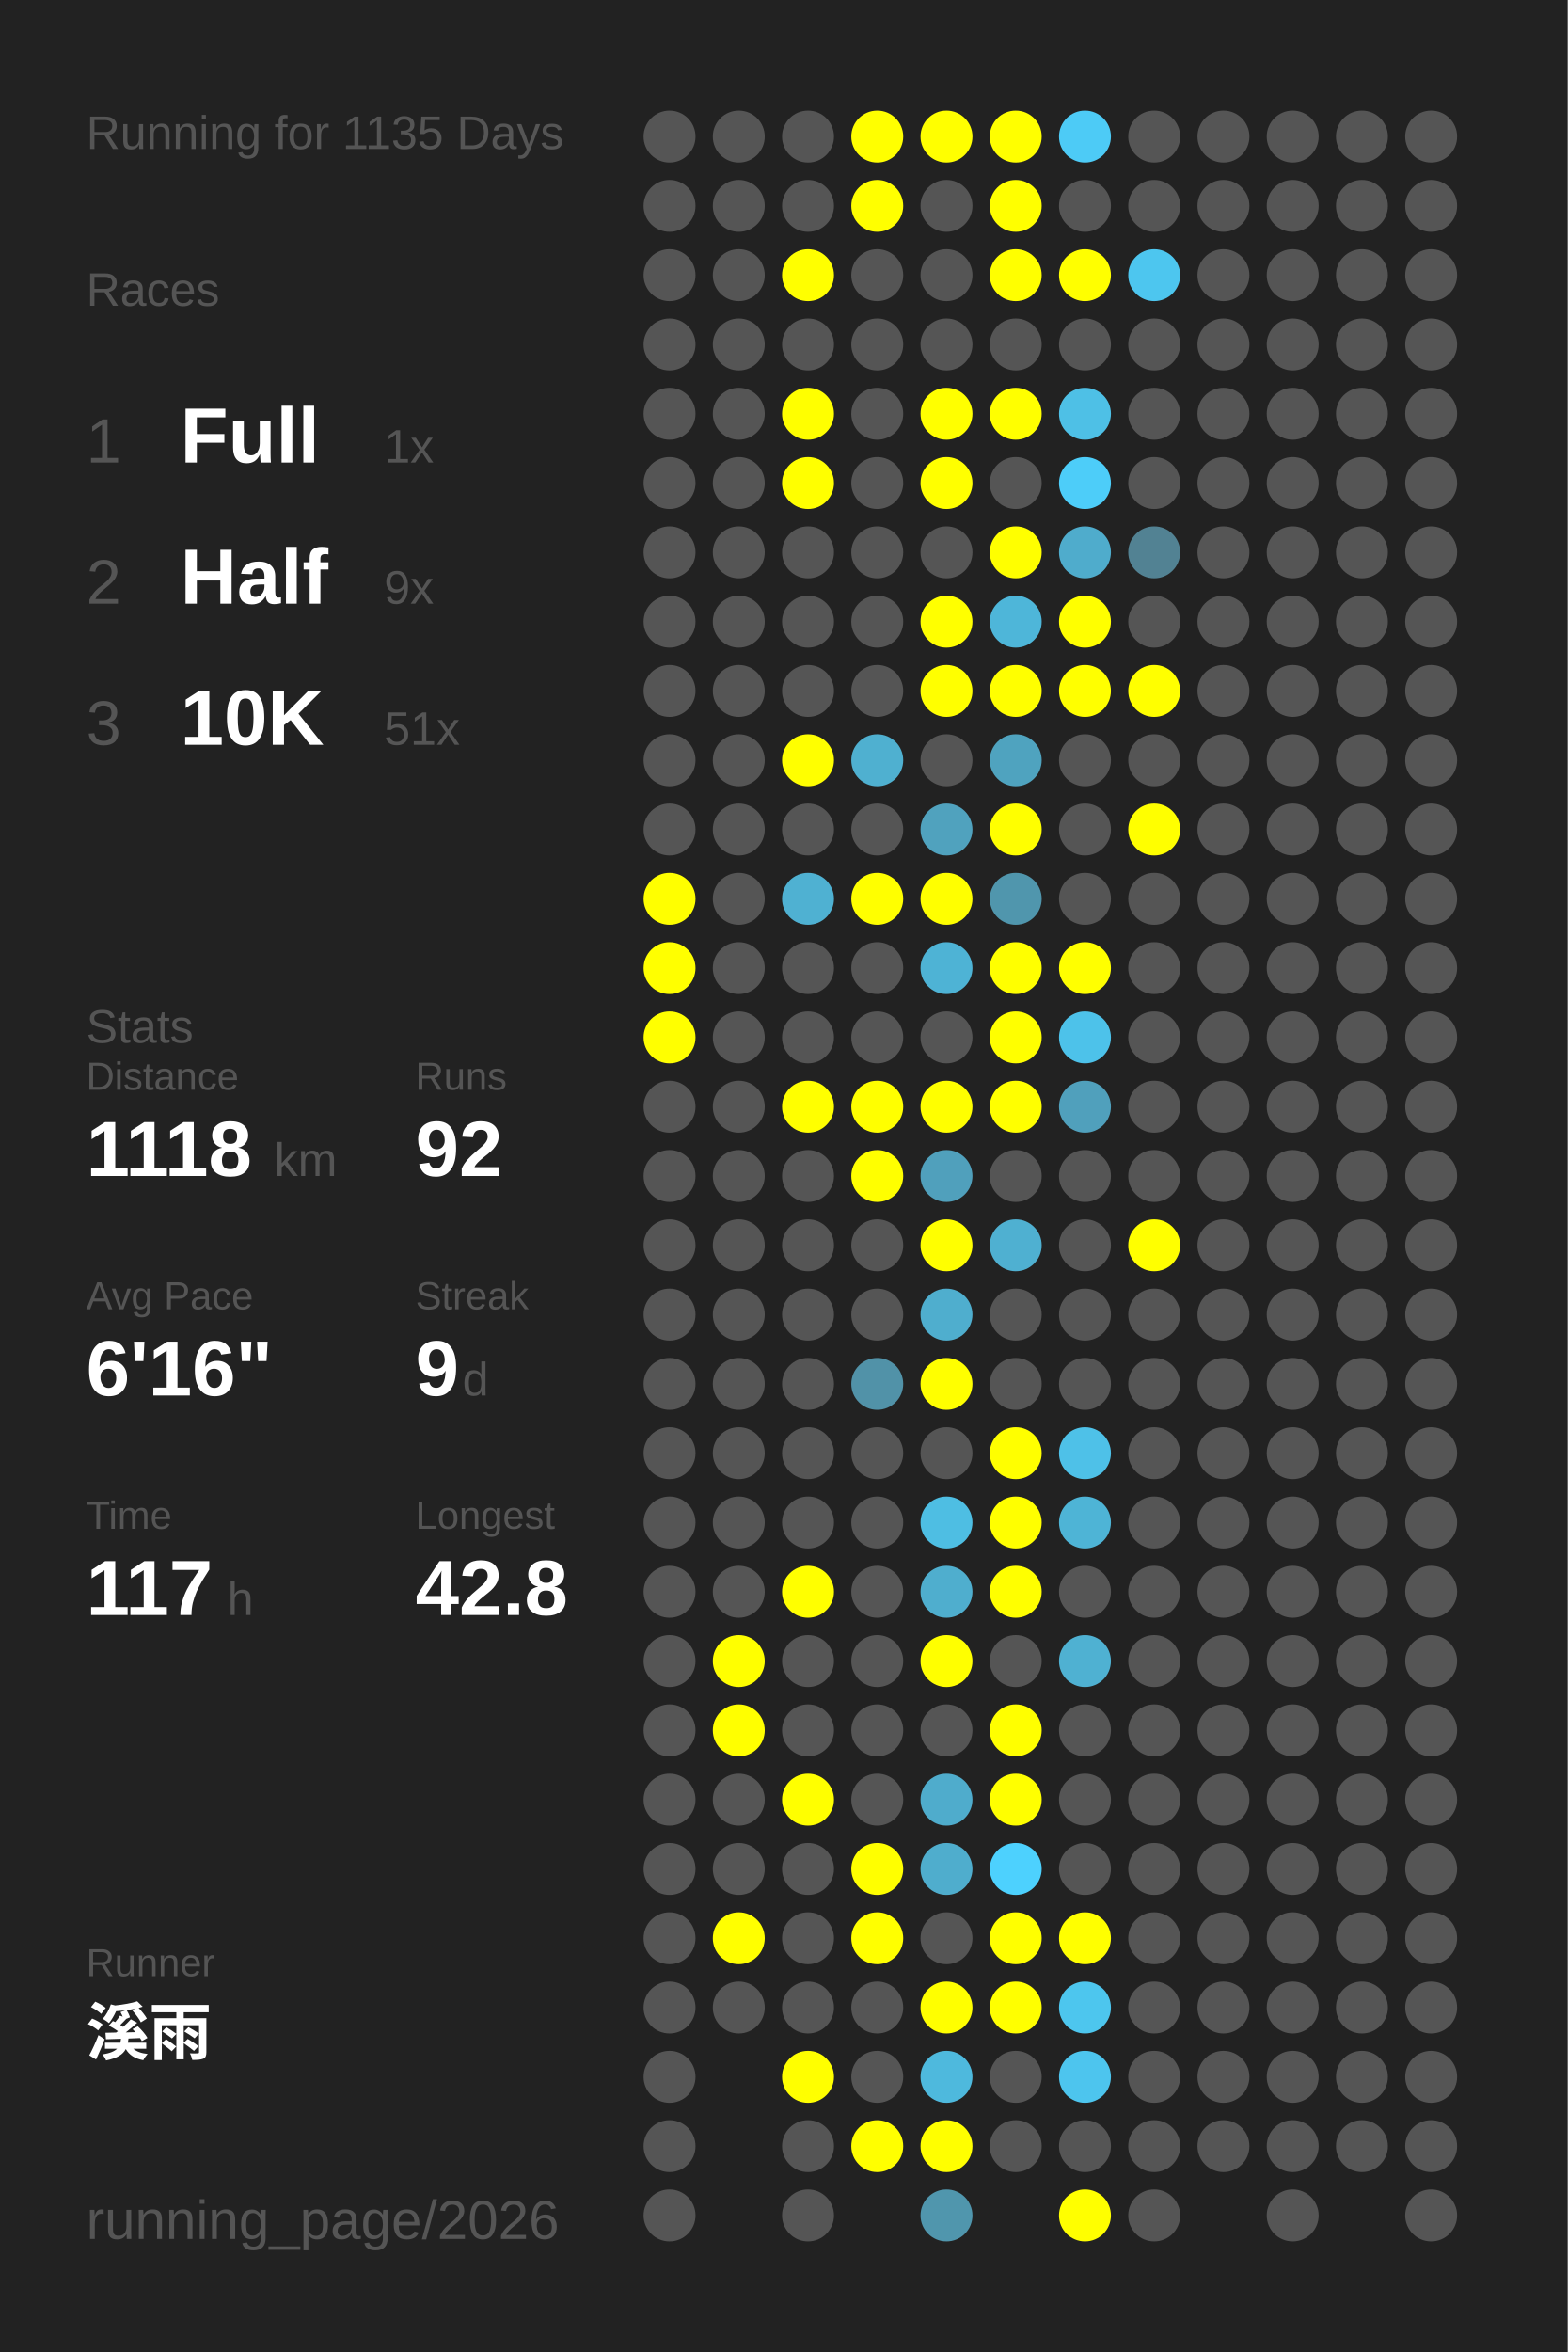
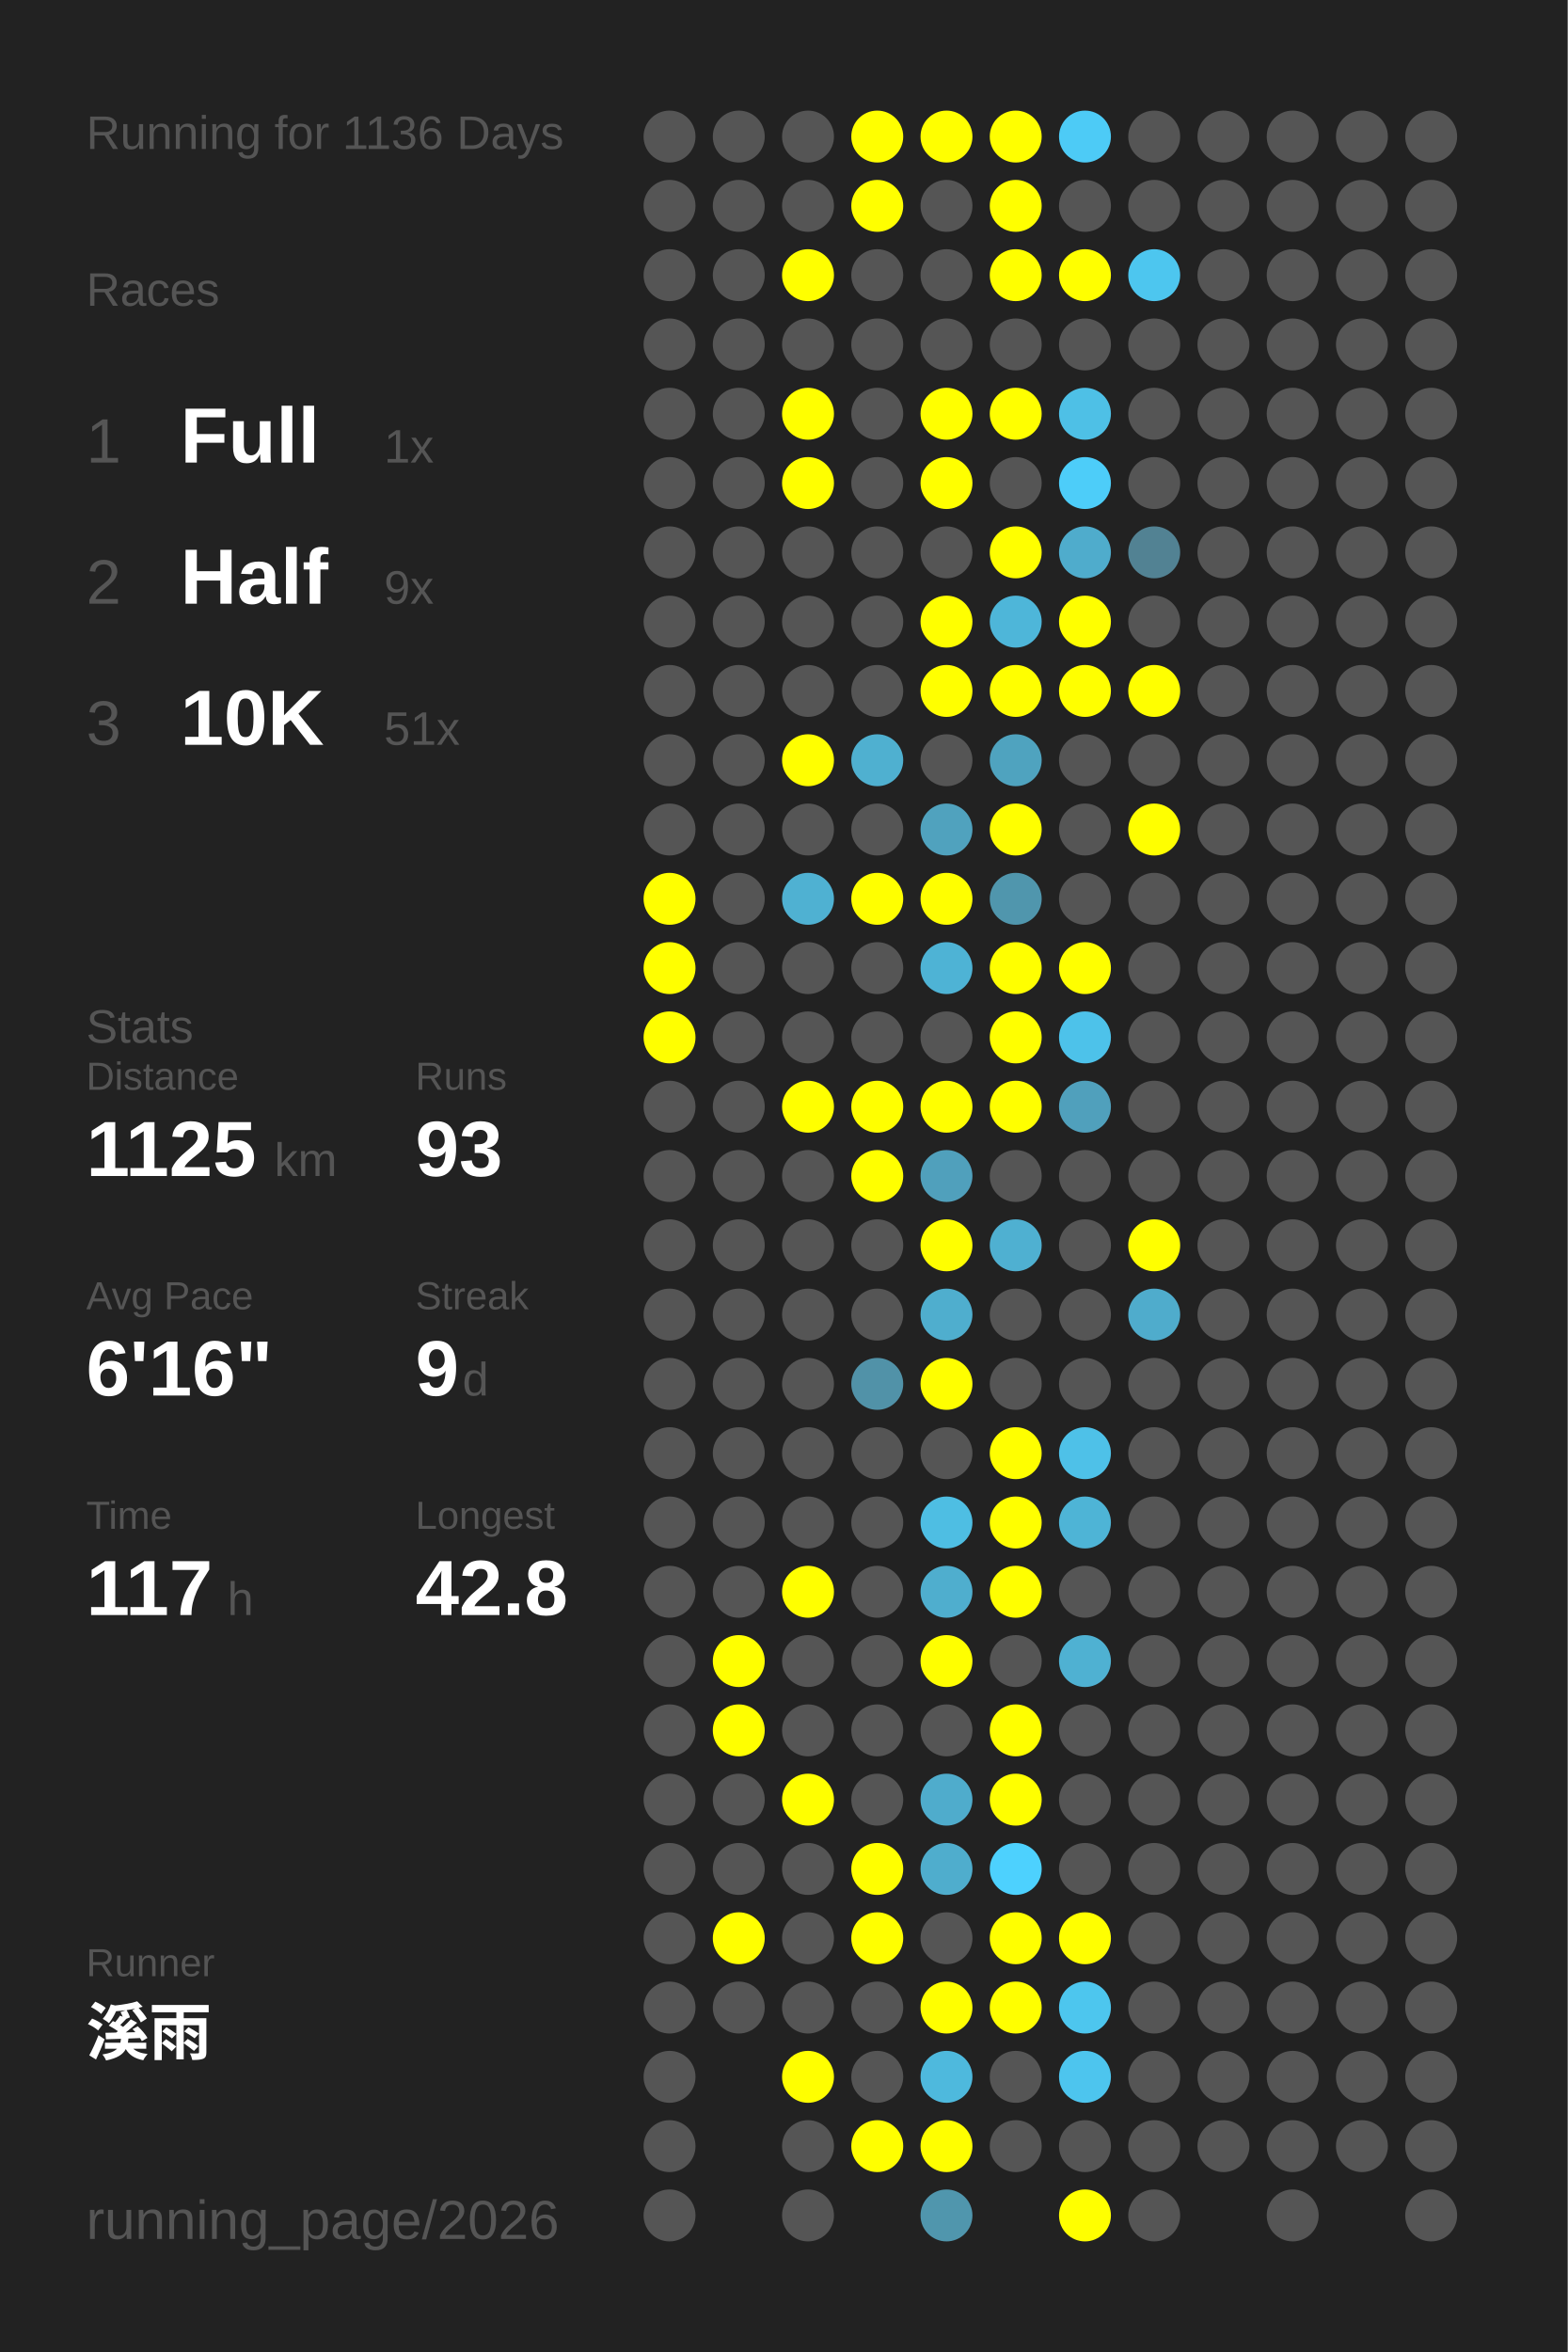
<svg xmlns="http://www.w3.org/2000/svg" baseProfile="full" height="300mm" version="1.1" viewBox="0,0,200,300" width="200mm">
  <defs />
  <rect fill="#222222" height="300" width="200" x="0" y="0" />
-   <text fill="#555555" style="font-size:6px; font-family:Arial;" x="11" y="19">Running for 1135 Days</text>
+   <text fill="#555555" style="font-size:6px; font-family:Arial;" x="11" y="19">Running for 1136 Days</text>
  <text fill="#555555" style="font-size:6px; font-family:Arial;" x="11" y="39">Races</text>
  <text fill="#555555" style="font-size:8px; font-family:Arial;" x="11" y="59">1</text>
  <text fill="#FFFFFF" style="font-size:10px; font-family:Arial; font-weight:bold;" x="23" y="59">Full</text>
  <text fill="#555555" style="font-size:6px; font-family:Arial;" x="49" y="59">1x</text>
  <text fill="#555555" style="font-size:8px; font-family:Arial;" x="11" y="77">2</text>
  <text fill="#FFFFFF" style="font-size:10px; font-family:Arial; font-weight:bold;" x="23" y="77">Half</text>
  <text fill="#555555" style="font-size:6px; font-family:Arial;" x="49" y="77">9x</text>
  <text fill="#555555" style="font-size:8px; font-family:Arial;" x="11" y="95">3</text>
  <text fill="#FFFFFF" style="font-size:10px; font-family:Arial; font-weight:bold;" x="23" y="95">10K</text>
  <text fill="#555555" style="font-size:6px; font-family:Arial;" x="49" y="95">51x</text>
  <text fill="#555555" style="font-size:6px; font-family:Arial;" x="11" y="133">Stats</text>
  <text fill="#555555" style="font-size:5px; font-family:Arial;" x="11" y="139">Distance</text>
-   <text fill="#FFFFFF" style="font-size:10px; font-family:Arial; font-weight:bold;" x="11" y="150">1118</text>
+   <text fill="#FFFFFF" style="font-size:10px; font-family:Arial; font-weight:bold;" x="11" y="150">1125</text>
  <text fill="#555555" style="font-size:6px; font-family:Arial;" x="35" y="150">km</text>
  <text fill="#555555" style="font-size:5px; font-family:Arial;" x="53" y="139">Runs</text>
-   <text fill="#FFFFFF" style="font-size:10px; font-family:Arial; font-weight:bold;" x="53" y="150">92</text>
+   <text fill="#FFFFFF" style="font-size:10px; font-family:Arial; font-weight:bold;" x="53" y="150">93</text>
  <text fill="#555555" style="font-size:5px; font-family:Arial;" x="11" y="167">Avg Pace</text>
  <text fill="#FFFFFF" style="font-size:10px; font-family:Arial; font-weight:bold;" x="11" y="178">6'16"</text>
  <text fill="#555555" style="font-size:5px; font-family:Arial;" x="53" y="167">Streak</text>
  <text fill="#FFFFFF" style="font-size:10px; font-family:Arial; font-weight:bold;" x="53" y="178">9</text>
  <text fill="#555555" style="font-size:6px; font-family:Arial;" x="59" y="178">d</text>
  <text fill="#555555" style="font-size:5px; font-family:Arial;" x="11" y="195">Time</text>
  <text fill="#FFFFFF" style="font-size:10px; font-family:Arial; font-weight:bold;" x="11" y="206">117</text>
  <text fill="#555555" style="font-size:6px; font-family:Arial;" x="29" y="206">h</text>
  <text fill="#555555" style="font-size:5px; font-family:Arial;" x="53" y="195">Longest</text>
  <text fill="#FFFFFF" style="font-size:10px; font-family:Arial; font-weight:bold;" x="53" y="206">42.8</text>
  <text fill="#555555" style="font-size:5px; font-family:Arial;" x="11" y="252.065">Runner</text>
  <text fill="#FFFFFF" style="font-size:8px; font-family:Arial; font-weight:bold;" x="11" y="262.065">溪雨</text>
  <text fill="#555555" style="font-size:7px; font-family:Arial;" x="11" y="285.581">running_page/2026</text>
  <circle cx="85.417" cy="17.419" fill="#555555" r="3.312" />
  <circle cx="85.417" cy="26.258" fill="#555555" r="3.312" />
  <circle cx="85.417" cy="35.097" fill="#555555" r="3.312" />
  <circle cx="85.417" cy="43.935" fill="#555555" r="3.312" />
  <circle cx="85.417" cy="52.774" fill="#555555" r="3.312" />
  <circle cx="85.417" cy="61.613" fill="#555555" r="3.312" />
  <circle cx="85.417" cy="70.452" fill="#555555" r="3.312" />
  <circle cx="85.417" cy="79.29" fill="#555555" r="3.312" />
  <circle cx="85.417" cy="88.129" fill="#555555" r="3.312" />
  <circle cx="85.417" cy="96.968" fill="#555555" r="3.312" />
  <circle cx="85.417" cy="105.806" fill="#555555" r="3.312" />
  <circle cx="85.417" cy="114.645" fill="#FFFF00" r="3.312" />
  <circle cx="85.417" cy="123.484" fill="#FFFF00" r="3.312" />
  <circle cx="85.417" cy="132.323" fill="#FFFF00" r="3.312" />
  <circle cx="85.417" cy="141.161" fill="#555555" r="3.312" />
  <circle cx="85.417" cy="150" fill="#555555" r="3.312" />
  <circle cx="85.417" cy="158.839" fill="#555555" r="3.312" />
  <circle cx="85.417" cy="167.677" fill="#555555" r="3.312" />
  <circle cx="85.417" cy="176.516" fill="#555555" r="3.312" />
  <circle cx="85.417" cy="185.355" fill="#555555" r="3.312" />
  <circle cx="85.417" cy="194.194" fill="#555555" r="3.312" />
  <circle cx="85.417" cy="203.032" fill="#555555" r="3.312" />
  <circle cx="85.417" cy="211.871" fill="#555555" r="3.312" />
  <circle cx="85.417" cy="220.71" fill="#555555" r="3.312" />
  <circle cx="85.417" cy="229.548" fill="#555555" r="3.312" />
  <circle cx="85.417" cy="238.387" fill="#555555" r="3.312" />
  <circle cx="85.417" cy="247.226" fill="#555555" r="3.312" />
  <circle cx="85.417" cy="256.065" fill="#555555" r="3.312" />
  <circle cx="85.417" cy="264.903" fill="#555555" r="3.312" />
  <circle cx="85.417" cy="273.742" fill="#555555" r="3.312" />
  <circle cx="85.417" cy="282.581" fill="#555555" r="3.312" />
  <circle cx="94.25" cy="17.419" fill="#555555" r="3.312" />
  <circle cx="94.25" cy="26.258" fill="#555555" r="3.312" />
  <circle cx="94.25" cy="35.097" fill="#555555" r="3.312" />
  <circle cx="94.25" cy="43.935" fill="#555555" r="3.312" />
  <circle cx="94.25" cy="52.774" fill="#555555" r="3.312" />
  <circle cx="94.25" cy="61.613" fill="#555555" r="3.312" />
  <circle cx="94.25" cy="70.452" fill="#555555" r="3.312" />
  <circle cx="94.25" cy="79.29" fill="#555555" r="3.312" />
  <circle cx="94.25" cy="88.129" fill="#555555" r="3.312" />
  <circle cx="94.25" cy="96.968" fill="#555555" r="3.312" />
  <circle cx="94.25" cy="105.806" fill="#555555" r="3.312" />
  <circle cx="94.25" cy="114.645" fill="#555555" r="3.312" />
  <circle cx="94.25" cy="123.484" fill="#555555" r="3.312" />
  <circle cx="94.25" cy="132.323" fill="#555555" r="3.312" />
  <circle cx="94.25" cy="141.161" fill="#555555" r="3.312" />
  <circle cx="94.25" cy="150" fill="#555555" r="3.312" />
  <circle cx="94.25" cy="158.839" fill="#555555" r="3.312" />
  <circle cx="94.25" cy="167.677" fill="#555555" r="3.312" />
  <circle cx="94.25" cy="176.516" fill="#555555" r="3.312" />
  <circle cx="94.25" cy="185.355" fill="#555555" r="3.312" />
  <circle cx="94.25" cy="194.194" fill="#555555" r="3.312" />
  <circle cx="94.25" cy="203.032" fill="#555555" r="3.312" />
  <circle cx="94.25" cy="211.871" fill="#FFFF00" r="3.312" />
  <circle cx="94.25" cy="220.71" fill="#FFFF00" r="3.312" />
  <circle cx="94.25" cy="229.548" fill="#555555" r="3.312" />
  <circle cx="94.25" cy="238.387" fill="#555555" r="3.312" />
  <circle cx="94.25" cy="247.226" fill="#FFFF00" r="3.312" />
  <circle cx="94.25" cy="256.065" fill="#555555" r="3.312" />
  <circle cx="103.083" cy="17.419" fill="#555555" r="3.312" />
  <circle cx="103.083" cy="26.258" fill="#555555" r="3.312" />
  <circle cx="103.083" cy="35.097" fill="#FFFF00" r="3.312" />
  <circle cx="103.083" cy="43.935" fill="#555555" r="3.312" />
  <circle cx="103.083" cy="52.774" fill="#FFFF00" r="3.312" />
  <circle cx="103.083" cy="61.613" fill="#FFFF00" r="3.312" />
  <circle cx="103.083" cy="70.452" fill="#555555" r="3.312" />
  <circle cx="103.083" cy="79.29" fill="#555555" r="3.312" />
  <circle cx="103.083" cy="88.129" fill="#555555" r="3.312" />
  <circle cx="103.083" cy="96.968" fill="#FFFF00" r="3.312" />
  <circle cx="103.083" cy="105.806" fill="#555555" r="3.312" />
  <circle cx="103.083" cy="114.645" fill="#4fb1d2" r="3.312" />
  <circle cx="103.083" cy="123.484" fill="#555555" r="3.312" />
  <circle cx="103.083" cy="132.323" fill="#555555" r="3.312" />
  <circle cx="103.083" cy="141.161" fill="#FFFF00" r="3.312" />
  <circle cx="103.083" cy="150" fill="#555555" r="3.312" />
  <circle cx="103.083" cy="158.839" fill="#555555" r="3.312" />
  <circle cx="103.083" cy="167.677" fill="#555555" r="3.312" />
  <circle cx="103.083" cy="176.516" fill="#555555" r="3.312" />
  <circle cx="103.083" cy="185.355" fill="#555555" r="3.312" />
  <circle cx="103.083" cy="194.194" fill="#555555" r="3.312" />
  <circle cx="103.083" cy="203.032" fill="#FFFF00" r="3.312" />
  <circle cx="103.083" cy="211.871" fill="#555555" r="3.312" />
  <circle cx="103.083" cy="220.71" fill="#555555" r="3.312" />
  <circle cx="103.083" cy="229.548" fill="#FFFF00" r="3.312" />
  <circle cx="103.083" cy="238.387" fill="#555555" r="3.312" />
  <circle cx="103.083" cy="247.226" fill="#555555" r="3.312" />
  <circle cx="103.083" cy="256.065" fill="#555555" r="3.312" />
  <circle cx="103.083" cy="264.903" fill="#FFFF00" r="3.312" />
  <circle cx="103.083" cy="273.742" fill="#555555" r="3.312" />
  <circle cx="103.083" cy="282.581" fill="#555555" r="3.312" />
  <circle cx="111.917" cy="17.419" fill="#FFFF00" r="3.312" />
  <circle cx="111.917" cy="26.258" fill="#FFFF00" r="3.312" />
  <circle cx="111.917" cy="35.097" fill="#555555" r="3.312" />
  <circle cx="111.917" cy="43.935" fill="#555555" r="3.312" />
  <circle cx="111.917" cy="52.774" fill="#555555" r="3.312" />
  <circle cx="111.917" cy="61.613" fill="#555555" r="3.312" />
  <circle cx="111.917" cy="70.452" fill="#555555" r="3.312" />
  <circle cx="111.917" cy="79.29" fill="#555555" r="3.312" />
  <circle cx="111.917" cy="88.129" fill="#555555" r="3.312" />
  <circle cx="111.917" cy="96.968" fill="#4fb0d0" r="3.312" />
  <circle cx="111.917" cy="105.806" fill="#555555" r="3.312" />
  <circle cx="111.917" cy="114.645" fill="#FFFF00" r="3.312" />
  <circle cx="111.917" cy="123.484" fill="#555555" r="3.312" />
  <circle cx="111.917" cy="132.323" fill="#555555" r="3.312" />
  <circle cx="111.917" cy="141.161" fill="#FFFF00" r="3.312" />
  <circle cx="111.917" cy="150" fill="#FFFF00" r="3.312" />
  <circle cx="111.917" cy="158.839" fill="#555555" r="3.312" />
  <circle cx="111.917" cy="167.677" fill="#555555" r="3.312" />
  <circle cx="111.917" cy="176.516" fill="#5192a8" r="3.312" />
  <circle cx="111.917" cy="185.355" fill="#555555" r="3.312" />
  <circle cx="111.917" cy="194.194" fill="#555555" r="3.312" />
  <circle cx="111.917" cy="203.032" fill="#555555" r="3.312" />
  <circle cx="111.917" cy="211.871" fill="#555555" r="3.312" />
  <circle cx="111.917" cy="220.71" fill="#555555" r="3.312" />
  <circle cx="111.917" cy="229.548" fill="#555555" r="3.312" />
  <circle cx="111.917" cy="238.387" fill="#FFFF00" r="3.312" />
  <circle cx="111.917" cy="247.226" fill="#FFFF00" r="3.312" />
  <circle cx="111.917" cy="256.065" fill="#555555" r="3.312" />
  <circle cx="111.917" cy="264.903" fill="#555555" r="3.312" />
  <circle cx="111.917" cy="273.742" fill="#FFFF00" r="3.312" />
  <circle cx="120.75" cy="17.419" fill="#FFFF00" r="3.312" />
  <circle cx="120.75" cy="26.258" fill="#555555" r="3.312" />
  <circle cx="120.75" cy="35.097" fill="#555555" r="3.312" />
  <circle cx="120.75" cy="43.935" fill="#555555" r="3.312" />
  <circle cx="120.75" cy="52.774" fill="#FFFF00" r="3.312" />
  <circle cx="120.75" cy="61.613" fill="#FFFF00" r="3.312" />
  <circle cx="120.75" cy="70.452" fill="#555555" r="3.312" />
  <circle cx="120.75" cy="79.29" fill="#FFFF00" r="3.312" />
  <circle cx="120.75" cy="88.129" fill="#FFFF00" r="3.312" />
  <circle cx="120.75" cy="96.968" fill="#555555" r="3.312" />
  <circle cx="120.75" cy="105.806" fill="#50a2be" r="3.312" />
  <circle cx="120.75" cy="114.645" fill="#FFFF00" r="3.312" />
  <circle cx="120.75" cy="123.484" fill="#4eb3d5" r="3.312" />
  <circle cx="120.75" cy="132.323" fill="#555555" r="3.312" />
  <circle cx="120.75" cy="141.161" fill="#FFFF00" r="3.312" />
  <circle cx="120.75" cy="150" fill="#50a0bc" r="3.312" />
  <circle cx="120.75" cy="158.839" fill="#FFFF00" r="3.312" />
  <circle cx="120.75" cy="167.677" fill="#4faece" r="3.312" />
  <circle cx="120.75" cy="176.516" fill="#FFFF00" r="3.312" />
  <circle cx="120.75" cy="185.355" fill="#555555" r="3.312" />
  <circle cx="120.75" cy="194.194" fill="#4ebee3" r="3.312" />
  <circle cx="120.75" cy="203.032" fill="#4faece" r="3.312" />
  <circle cx="120.75" cy="211.871" fill="#FFFF00" r="3.312" />
  <circle cx="120.75" cy="220.71" fill="#555555" r="3.312" />
  <circle cx="120.75" cy="229.548" fill="#4faccc" r="3.312" />
  <circle cx="120.75" cy="238.387" fill="#4fadcd" r="3.312" />
  <circle cx="120.75" cy="247.226" fill="#555555" r="3.312" />
  <circle cx="120.75" cy="256.065" fill="#FFFF00" r="3.312" />
  <circle cx="120.75" cy="264.903" fill="#4eb9dd" r="3.312" />
  <circle cx="120.75" cy="273.742" fill="#FFFF00" r="3.312" />
  <circle cx="120.75" cy="282.581" fill="#5096ad" r="3.312" />
  <circle cx="129.583" cy="17.419" fill="#FFFF00" r="3.312" />
  <circle cx="129.583" cy="26.258" fill="#FFFF00" r="3.312" />
  <circle cx="129.583" cy="35.097" fill="#FFFF00" r="3.312" />
  <circle cx="129.583" cy="43.935" fill="#555555" r="3.312" />
  <circle cx="129.583" cy="52.774" fill="#FFFF00" r="3.312" />
  <circle cx="129.583" cy="61.613" fill="#555555" r="3.312" />
  <circle cx="129.583" cy="70.452" fill="#FFFF00" r="3.312" />
  <circle cx="129.583" cy="79.29" fill="#4eb6d9" r="3.312" />
  <circle cx="129.583" cy="88.129" fill="#FFFF00" r="3.312" />
  <circle cx="129.583" cy="96.968" fill="#4fa3bf" r="3.312" />
  <circle cx="129.583" cy="105.806" fill="#FFFF00" r="3.312" />
  <circle cx="129.583" cy="114.645" fill="#5096ad" r="3.312" />
  <circle cx="129.583" cy="123.484" fill="#FFFF00" r="3.312" />
  <circle cx="129.583" cy="132.323" fill="#FFFF00" r="3.312" />
  <circle cx="129.583" cy="141.161" fill="#FFFF00" r="3.312" />
  <circle cx="129.583" cy="150" fill="#555555" r="3.312" />
  <circle cx="129.583" cy="158.839" fill="#4fb0d1" r="3.312" />
  <circle cx="129.583" cy="167.677" fill="#555555" r="3.312" />
  <circle cx="129.583" cy="176.516" fill="#555555" r="3.312" />
  <circle cx="129.583" cy="185.355" fill="#FFFF00" r="3.312" />
  <circle cx="129.583" cy="194.194" fill="#FFFF00" r="3.312" />
  <circle cx="129.583" cy="203.032" fill="#FFFF00" r="3.312" />
  <circle cx="129.583" cy="211.871" fill="#555555" r="3.312" />
  <circle cx="129.583" cy="220.71" fill="#FFFF00" r="3.312" />
  <circle cx="129.583" cy="229.548" fill="#FFFF00" r="3.312" />
  <circle cx="129.583" cy="238.387" fill="#4dd1fe" r="3.312" />
  <circle cx="129.583" cy="247.226" fill="#FFFF00" r="3.312" />
  <circle cx="129.583" cy="256.065" fill="#FFFF00" r="3.312" />
  <circle cx="129.583" cy="264.903" fill="#555555" r="3.312" />
  <circle cx="129.583" cy="273.742" fill="#555555" r="3.312" />
  <circle cx="138.417" cy="17.419" fill="#4dcbf6" r="3.312" />
  <circle cx="138.417" cy="26.258" fill="#555555" r="3.312" />
  <circle cx="138.417" cy="35.097" fill="#FFFF00" r="3.312" />
  <circle cx="138.417" cy="43.935" fill="#555555" r="3.312" />
  <circle cx="138.417" cy="52.774" fill="#4ec0e6" r="3.312" />
  <circle cx="138.417" cy="61.613" fill="#4dcdf9" r="3.312" />
  <circle cx="138.417" cy="70.452" fill="#4faccc" r="3.312" />
  <circle cx="138.417" cy="79.29" fill="#FFFF00" r="3.312" />
  <circle cx="138.417" cy="88.129" fill="#FFFF00" r="3.312" />
  <circle cx="138.417" cy="96.968" fill="#555555" r="3.312" />
  <circle cx="138.417" cy="105.806" fill="#555555" r="3.312" />
  <circle cx="138.417" cy="114.645" fill="#555555" r="3.312" />
  <circle cx="138.417" cy="123.484" fill="#FFFF00" r="3.312" />
  <circle cx="138.417" cy="132.323" fill="#4dc2ea" r="3.312" />
  <circle cx="138.417" cy="141.161" fill="#50a0bc" r="3.312" />
  <circle cx="138.417" cy="150" fill="#555555" r="3.312" />
  <circle cx="138.417" cy="158.839" fill="#555555" r="3.312" />
  <circle cx="138.417" cy="167.677" fill="#555555" r="3.312" />
  <circle cx="138.417" cy="176.516" fill="#555555" r="3.312" />
  <circle cx="138.417" cy="185.355" fill="#4ec1e8" r="3.312" />
  <circle cx="138.417" cy="194.194" fill="#4eb4d6" r="3.312" />
  <circle cx="138.417" cy="203.032" fill="#555555" r="3.312" />
  <circle cx="138.417" cy="211.871" fill="#4fb1d2" r="3.312" />
  <circle cx="138.417" cy="220.71" fill="#555555" r="3.312" />
  <circle cx="138.417" cy="229.548" fill="#555555" r="3.312" />
  <circle cx="138.417" cy="238.387" fill="#555555" r="3.312" />
  <circle cx="138.417" cy="247.226" fill="#FFFF00" r="3.312" />
  <circle cx="138.417" cy="256.065" fill="#4dc6ee" r="3.312" />
  <circle cx="138.417" cy="264.903" fill="#4dc5ee" r="3.312" />
  <circle cx="138.417" cy="273.742" fill="#555555" r="3.312" />
  <circle cx="138.417" cy="282.581" fill="#FFFF00" r="3.312" />
  <circle cx="147.25" cy="17.419" fill="#555555" r="3.312" />
  <circle cx="147.25" cy="26.258" fill="#555555" r="3.312" />
  <circle cx="147.25" cy="35.097" fill="#4dc6ef" r="3.312" />
  <circle cx="147.25" cy="43.935" fill="#555555" r="3.312" />
  <circle cx="147.25" cy="52.774" fill="#555555" r="3.312" />
  <circle cx="147.25" cy="61.613" fill="#555555" r="3.312" />
  <circle cx="147.25" cy="70.452" fill="#528293" r="3.312" />
  <circle cx="147.25" cy="79.29" fill="#555555" r="3.312" />
  <circle cx="147.25" cy="88.129" fill="#FFFF00" r="3.312" />
  <circle cx="147.25" cy="96.968" fill="#555555" r="3.312" />
  <circle cx="147.25" cy="105.806" fill="#FFFF00" r="3.312" />
  <circle cx="147.25" cy="114.645" fill="#555555" r="3.312" />
  <circle cx="147.25" cy="123.484" fill="#555555" r="3.312" />
  <circle cx="147.25" cy="132.323" fill="#555555" r="3.312" />
  <circle cx="147.25" cy="141.161" fill="#555555" r="3.312" />
  <circle cx="147.25" cy="150" fill="#555555" r="3.312" />
  <circle cx="147.25" cy="158.839" fill="#FFFF00" r="3.312" />
-   <circle cx="147.25" cy="167.677" fill="#555555" r="3.312" />
+   <circle cx="147.25" cy="167.677" fill="#4faccc" r="3.312" />
  <circle cx="147.25" cy="176.516" fill="#555555" r="3.312" />
  <circle cx="147.25" cy="185.355" fill="#555555" r="3.312" />
  <circle cx="147.25" cy="194.194" fill="#555555" r="3.312" />
  <circle cx="147.25" cy="203.032" fill="#555555" r="3.312" />
  <circle cx="147.25" cy="211.871" fill="#555555" r="3.312" />
  <circle cx="147.25" cy="220.71" fill="#555555" r="3.312" />
  <circle cx="147.25" cy="229.548" fill="#555555" r="3.312" />
  <circle cx="147.25" cy="238.387" fill="#555555" r="3.312" />
  <circle cx="147.25" cy="247.226" fill="#555555" r="3.312" />
  <circle cx="147.25" cy="256.065" fill="#555555" r="3.312" />
  <circle cx="147.25" cy="264.903" fill="#555555" r="3.312" />
  <circle cx="147.25" cy="273.742" fill="#555555" r="3.312" />
  <circle cx="147.25" cy="282.581" fill="#555555" r="3.312" />
  <circle cx="156.083" cy="17.419" fill="#555555" r="3.312" />
  <circle cx="156.083" cy="26.258" fill="#555555" r="3.312" />
  <circle cx="156.083" cy="35.097" fill="#555555" r="3.312" />
  <circle cx="156.083" cy="43.935" fill="#555555" r="3.312" />
  <circle cx="156.083" cy="52.774" fill="#555555" r="3.312" />
  <circle cx="156.083" cy="61.613" fill="#555555" r="3.312" />
  <circle cx="156.083" cy="70.452" fill="#555555" r="3.312" />
  <circle cx="156.083" cy="79.29" fill="#555555" r="3.312" />
  <circle cx="156.083" cy="88.129" fill="#555555" r="3.312" />
  <circle cx="156.083" cy="96.968" fill="#555555" r="3.312" />
  <circle cx="156.083" cy="105.806" fill="#555555" r="3.312" />
  <circle cx="156.083" cy="114.645" fill="#555555" r="3.312" />
  <circle cx="156.083" cy="123.484" fill="#555555" r="3.312" />
  <circle cx="156.083" cy="132.323" fill="#555555" r="3.312" />
  <circle cx="156.083" cy="141.161" fill="#555555" r="3.312" />
  <circle cx="156.083" cy="150" fill="#555555" r="3.312" />
  <circle cx="156.083" cy="158.839" fill="#555555" r="3.312" />
  <circle cx="156.083" cy="167.677" fill="#555555" r="3.312" />
  <circle cx="156.083" cy="176.516" fill="#555555" r="3.312" />
  <circle cx="156.083" cy="185.355" fill="#555555" r="3.312" />
  <circle cx="156.083" cy="194.194" fill="#555555" r="3.312" />
  <circle cx="156.083" cy="203.032" fill="#555555" r="3.312" />
  <circle cx="156.083" cy="211.871" fill="#555555" r="3.312" />
  <circle cx="156.083" cy="220.71" fill="#555555" r="3.312" />
  <circle cx="156.083" cy="229.548" fill="#555555" r="3.312" />
  <circle cx="156.083" cy="238.387" fill="#555555" r="3.312" />
  <circle cx="156.083" cy="247.226" fill="#555555" r="3.312" />
  <circle cx="156.083" cy="256.065" fill="#555555" r="3.312" />
  <circle cx="156.083" cy="264.903" fill="#555555" r="3.312" />
  <circle cx="156.083" cy="273.742" fill="#555555" r="3.312" />
  <circle cx="164.917" cy="17.419" fill="#555555" r="3.312" />
  <circle cx="164.917" cy="26.258" fill="#555555" r="3.312" />
  <circle cx="164.917" cy="35.097" fill="#555555" r="3.312" />
  <circle cx="164.917" cy="43.935" fill="#555555" r="3.312" />
  <circle cx="164.917" cy="52.774" fill="#555555" r="3.312" />
  <circle cx="164.917" cy="61.613" fill="#555555" r="3.312" />
  <circle cx="164.917" cy="70.452" fill="#555555" r="3.312" />
  <circle cx="164.917" cy="79.29" fill="#555555" r="3.312" />
  <circle cx="164.917" cy="88.129" fill="#555555" r="3.312" />
  <circle cx="164.917" cy="96.968" fill="#555555" r="3.312" />
  <circle cx="164.917" cy="105.806" fill="#555555" r="3.312" />
  <circle cx="164.917" cy="114.645" fill="#555555" r="3.312" />
  <circle cx="164.917" cy="123.484" fill="#555555" r="3.312" />
  <circle cx="164.917" cy="132.323" fill="#555555" r="3.312" />
  <circle cx="164.917" cy="141.161" fill="#555555" r="3.312" />
  <circle cx="164.917" cy="150" fill="#555555" r="3.312" />
  <circle cx="164.917" cy="158.839" fill="#555555" r="3.312" />
  <circle cx="164.917" cy="167.677" fill="#555555" r="3.312" />
  <circle cx="164.917" cy="176.516" fill="#555555" r="3.312" />
  <circle cx="164.917" cy="185.355" fill="#555555" r="3.312" />
  <circle cx="164.917" cy="194.194" fill="#555555" r="3.312" />
  <circle cx="164.917" cy="203.032" fill="#555555" r="3.312" />
  <circle cx="164.917" cy="211.871" fill="#555555" r="3.312" />
  <circle cx="164.917" cy="220.71" fill="#555555" r="3.312" />
  <circle cx="164.917" cy="229.548" fill="#555555" r="3.312" />
  <circle cx="164.917" cy="238.387" fill="#555555" r="3.312" />
  <circle cx="164.917" cy="247.226" fill="#555555" r="3.312" />
  <circle cx="164.917" cy="256.065" fill="#555555" r="3.312" />
  <circle cx="164.917" cy="264.903" fill="#555555" r="3.312" />
  <circle cx="164.917" cy="273.742" fill="#555555" r="3.312" />
  <circle cx="164.917" cy="282.581" fill="#555555" r="3.312" />
  <circle cx="173.75" cy="17.419" fill="#555555" r="3.312" />
  <circle cx="173.75" cy="26.258" fill="#555555" r="3.312" />
  <circle cx="173.75" cy="35.097" fill="#555555" r="3.312" />
  <circle cx="173.75" cy="43.935" fill="#555555" r="3.312" />
  <circle cx="173.75" cy="52.774" fill="#555555" r="3.312" />
  <circle cx="173.75" cy="61.613" fill="#555555" r="3.312" />
  <circle cx="173.75" cy="70.452" fill="#555555" r="3.312" />
  <circle cx="173.75" cy="79.29" fill="#555555" r="3.312" />
  <circle cx="173.75" cy="88.129" fill="#555555" r="3.312" />
  <circle cx="173.75" cy="96.968" fill="#555555" r="3.312" />
  <circle cx="173.75" cy="105.806" fill="#555555" r="3.312" />
  <circle cx="173.75" cy="114.645" fill="#555555" r="3.312" />
  <circle cx="173.75" cy="123.484" fill="#555555" r="3.312" />
  <circle cx="173.75" cy="132.323" fill="#555555" r="3.312" />
  <circle cx="173.75" cy="141.161" fill="#555555" r="3.312" />
  <circle cx="173.75" cy="150" fill="#555555" r="3.312" />
  <circle cx="173.75" cy="158.839" fill="#555555" r="3.312" />
  <circle cx="173.75" cy="167.677" fill="#555555" r="3.312" />
  <circle cx="173.75" cy="176.516" fill="#555555" r="3.312" />
  <circle cx="173.75" cy="185.355" fill="#555555" r="3.312" />
  <circle cx="173.75" cy="194.194" fill="#555555" r="3.312" />
  <circle cx="173.75" cy="203.032" fill="#555555" r="3.312" />
  <circle cx="173.75" cy="211.871" fill="#555555" r="3.312" />
  <circle cx="173.75" cy="220.71" fill="#555555" r="3.312" />
  <circle cx="173.75" cy="229.548" fill="#555555" r="3.312" />
  <circle cx="173.75" cy="238.387" fill="#555555" r="3.312" />
  <circle cx="173.75" cy="247.226" fill="#555555" r="3.312" />
  <circle cx="173.75" cy="256.065" fill="#555555" r="3.312" />
  <circle cx="173.75" cy="264.903" fill="#555555" r="3.312" />
  <circle cx="173.75" cy="273.742" fill="#555555" r="3.312" />
  <circle cx="182.583" cy="17.419" fill="#555555" r="3.312" />
  <circle cx="182.583" cy="26.258" fill="#555555" r="3.312" />
  <circle cx="182.583" cy="35.097" fill="#555555" r="3.312" />
  <circle cx="182.583" cy="43.935" fill="#555555" r="3.312" />
  <circle cx="182.583" cy="52.774" fill="#555555" r="3.312" />
  <circle cx="182.583" cy="61.613" fill="#555555" r="3.312" />
  <circle cx="182.583" cy="70.452" fill="#555555" r="3.312" />
  <circle cx="182.583" cy="79.29" fill="#555555" r="3.312" />
  <circle cx="182.583" cy="88.129" fill="#555555" r="3.312" />
  <circle cx="182.583" cy="96.968" fill="#555555" r="3.312" />
  <circle cx="182.583" cy="105.806" fill="#555555" r="3.312" />
  <circle cx="182.583" cy="114.645" fill="#555555" r="3.312" />
  <circle cx="182.583" cy="123.484" fill="#555555" r="3.312" />
  <circle cx="182.583" cy="132.323" fill="#555555" r="3.312" />
  <circle cx="182.583" cy="141.161" fill="#555555" r="3.312" />
  <circle cx="182.583" cy="150" fill="#555555" r="3.312" />
  <circle cx="182.583" cy="158.839" fill="#555555" r="3.312" />
  <circle cx="182.583" cy="167.677" fill="#555555" r="3.312" />
  <circle cx="182.583" cy="176.516" fill="#555555" r="3.312" />
  <circle cx="182.583" cy="185.355" fill="#555555" r="3.312" />
  <circle cx="182.583" cy="194.194" fill="#555555" r="3.312" />
  <circle cx="182.583" cy="203.032" fill="#555555" r="3.312" />
  <circle cx="182.583" cy="211.871" fill="#555555" r="3.312" />
  <circle cx="182.583" cy="220.71" fill="#555555" r="3.312" />
  <circle cx="182.583" cy="229.548" fill="#555555" r="3.312" />
  <circle cx="182.583" cy="238.387" fill="#555555" r="3.312" />
  <circle cx="182.583" cy="247.226" fill="#555555" r="3.312" />
  <circle cx="182.583" cy="256.065" fill="#555555" r="3.312" />
  <circle cx="182.583" cy="264.903" fill="#555555" r="3.312" />
  <circle cx="182.583" cy="273.742" fill="#555555" r="3.312" />
  <circle cx="182.583" cy="282.581" fill="#555555" r="3.312" />
</svg>
